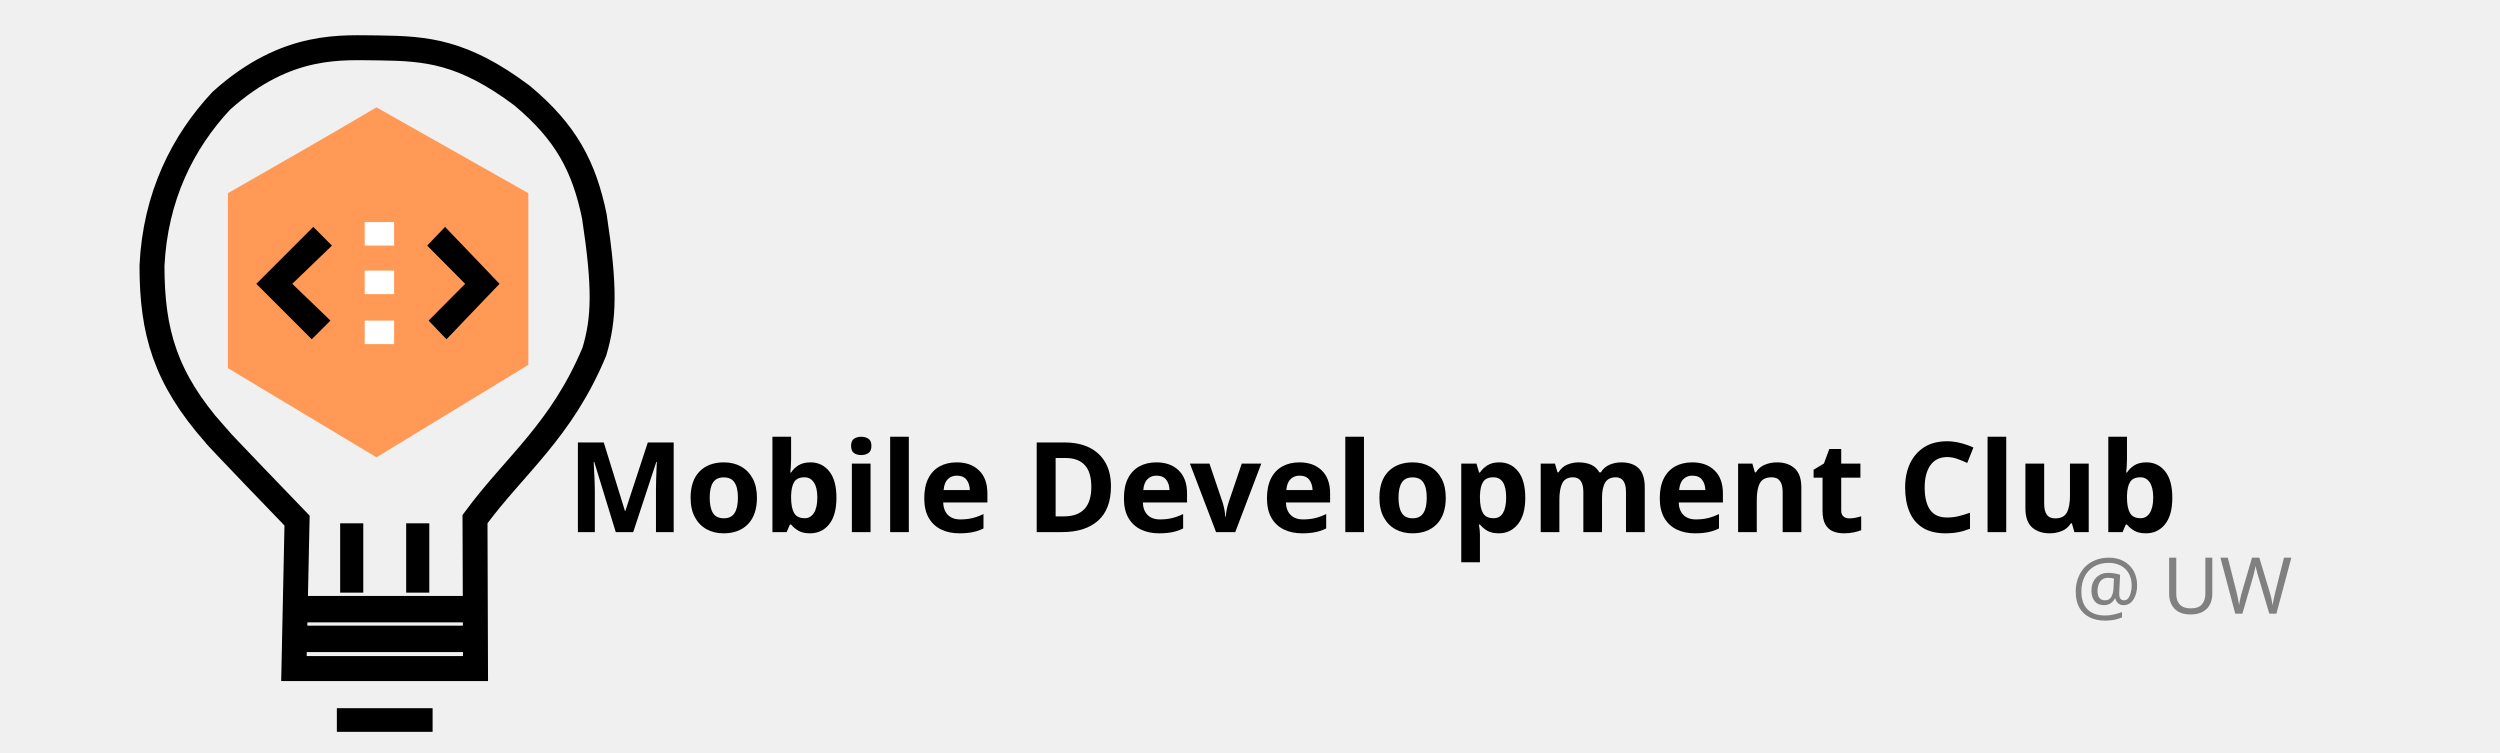
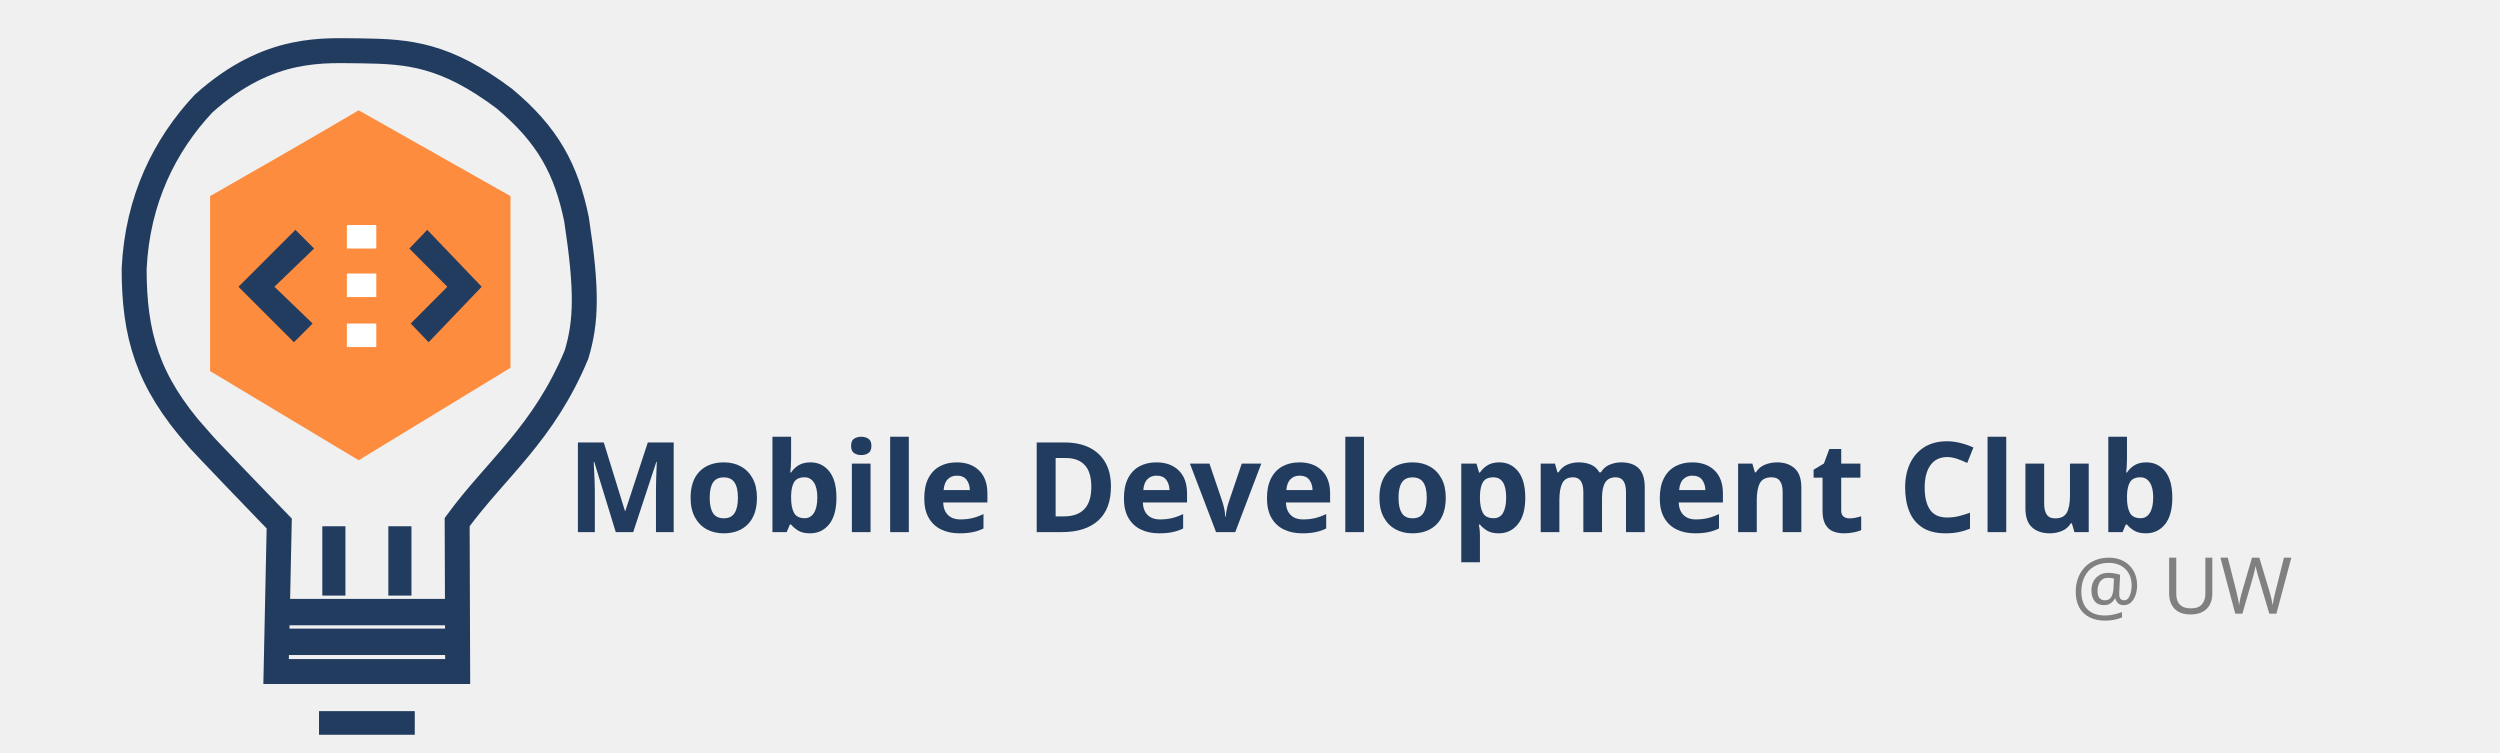
<svg xmlns="http://www.w3.org/2000/svg" width="1700" height="512" viewBox="0 0 449.792 135.467" version="1.1" id="svg8">
  <defs id="defs2" />
-   <g id="layer2" />
-   <g id="layer1">
-     <g id="layer3" style="opacity:1">
-       <path style="fill:#ff9955;fill-opacity:1;stroke:none;stroke-width:0.594px;stroke-linecap:butt;stroke-linejoin:miter;stroke-opacity:1" d="M 67.733,19.315 95.056,34.758 V 65.644 L 67.733,82.275 41.005,66.238 V 34.758 C 50.172,29.514 58.637,24.679 67.733,19.315 Z" id="path915" />
-       <path style="opacity:1;fill:none;stroke:#000000;stroke-width:4.49;stroke-linecap:butt;stroke-linejoin:miter;stroke-miterlimit:4;stroke-dasharray:none;stroke-opacity:1" d="m 68.327,8.623 c -6.534,0 -16.631,-1.188 -28.51,9.503 -6.931,7.408 -11.879,17.225 -12.473,29.698 0,11.879 2.376,20.195 11.285,30.292 -0.265,-0.065 14.817,15.546 14.817,15.546 l -0.562,26.626 23.165,-1e-5 h 9.503 l -0.092,-26.89 c 7.128,-9.701 15.535,-15.875 21.474,-30.13 1.782,-5.94 1.947,-11.511 0,-24.352 C 105.089,29.999 101.865,23.812 93.927,17.198 83.344,9.26 76.729,8.731 68.327,8.623 Z" id="path35" />
-       <rect style="stroke-width:4.49;stroke-miterlimit:4;stroke-dasharray:none" id="rect860" width="29.104" height="4.752" x="54.666" y="107.221" />
-       <rect style="stroke-width:4.49;stroke-miterlimit:4;stroke-dasharray:none" id="rect860-3" width="29.104" height="4.752" x="54.666" y="112.567" />
-       <rect style="stroke-width:4.49;stroke-miterlimit:4;stroke-dasharray:none" id="rect877" width="4.158" height="12.473" x="61.2" y="94.154" />
-       <rect style="stroke-width:4.49;stroke-miterlimit:4;stroke-dasharray:none" id="rect877-6" width="4.158" height="12.473" x="73.079" y="94.154" />
-       <rect style="stroke-width:4.499;stroke-miterlimit:4;stroke-dasharray:none" id="rect897" width="17.225" height="4.254" x="60.606" y="127.416" />
-       <text xml:space="preserve" style="font-style:normal;font-weight:normal;font-size:10.583px;line-height:1.25;font-family:sans-serif;fill:#000000;fill-opacity:1;stroke:none;stroke-width:0.265" x="101.941" y="95.733" id="text28">
-         <tspan id="tspan26" x="101.941" y="95.733" style="font-style:normal;font-variant:normal;font-weight:bold;font-stretch:normal;font-size:22.578px;font-family:sans-serif;-inkscape-font-specification:'sans-serif, Bold';font-variant-ligatures:normal;font-variant-caps:normal;font-variant-numeric:normal;font-variant-east-asian:normal;stroke-width:0.265">Mobile Development Club</tspan>
-       </text>
-       <text xml:space="preserve" style="font-style:normal;font-variant:normal;font-weight:normal;font-stretch:normal;font-size:14.111px;line-height:1.25;font-family:sans-serif;-inkscape-font-specification:'sans-serif, Normal';font-variant-ligatures:normal;font-variant-caps:normal;font-variant-numeric:normal;font-variant-east-asian:normal;fill:#808080;fill-opacity:1;stroke:none;stroke-width:0.265" x="372.644" y="110.409" id="text32">
-         <tspan id="tspan30" x="372.644" y="110.409" style="font-style:normal;font-variant:normal;font-weight:normal;font-stretch:normal;font-size:14.111px;font-family:sans-serif;-inkscape-font-specification:'sans-serif, Normal';font-variant-ligatures:normal;font-variant-caps:normal;font-variant-numeric:normal;font-variant-east-asian:normal;fill:#808080;stroke-width:0.265">@ UW</tspan>
-       </text>
-     </g>
-     <g id="layer4">
-       <path style="fill:#000000;stroke:#000000;stroke-width:0.259px;stroke-linecap:butt;stroke-linejoin:miter;stroke-opacity:1" d="m 80.33,60.854 -3.037,-3.175 6.58,-6.615 -6.833,-6.879 3.037,-3.175 9.617,10.054 z" id="path921" />
-       <rect style="fill:#ffffff;fill-rule:evenodd;stroke-width:0.271" id="rect19" width="5.292" height="4.233" x="65.617" y="39.952" />
-       <path style="fill:#000000;stroke:#000000;stroke-width:0.265px;stroke-linecap:butt;stroke-linejoin:miter;stroke-opacity:1" d="m 56.092,60.854 3.175,-3.175 -6.879,-6.615 7.144,-6.879 -3.175,-3.175 -10.054,10.054 z" id="path919" />
-       <rect style="fill:#ffffff;fill-rule:evenodd;stroke-width:0.271" id="rect19-3" width="5.292" height="4.233" x="65.617" y="48.683" />
-       <rect style="fill:#ffffff;fill-rule:evenodd;stroke-width:0.271" id="rect871" width="5.292" height="4.233" x="65.617" y="57.679" />
+   <g id="layer2">
+     <text xml:space="preserve" style="font-style:normal;font-variant:normal;font-weight:normal;font-stretch:normal;font-size:14.111px;line-height:1.25;font-family:sans-serif;-inkscape-font-specification:'sans-serif, Normal';font-variant-ligatures:normal;font-variant-caps:normal;font-variant-numeric:normal;font-variant-east-asian:normal;fill:#808080;fill-opacity:1;stroke:none;stroke-width:0.265;" x="372.644" y="110.409" id="text32">
+       <tspan id="tspan30" x="372.644" y="110.409" style="font-style:normal;font-variant:normal;font-weight:normal;font-stretch:normal;font-size:14.111px;font-family:sans-serif;-inkscape-font-specification:'sans-serif, Normal';font-variant-ligatures:normal;font-variant-caps:normal;font-variant-numeric:normal;font-variant-east-asian:normal;fill:#808080;stroke-width:0.265;fill-opacity:1;">@ UW</tspan>
+     </text>
+     <text xml:space="preserve" style="font-style:normal;font-weight:normal;font-size:10.583px;line-height:1.25;font-family:sans-serif;fill:#223c5f;fill-opacity:1;stroke:none;stroke-width:0.265;" x="101.941" y="95.733" id="text28">
+       <tspan id="tspan26" x="101.941" y="95.733" style="font-style:normal;font-variant:normal;font-weight:bold;font-stretch:normal;font-size:22.578px;font-family:sans-serif;-inkscape-font-specification:'sans-serif, Bold';font-variant-ligatures:normal;font-variant-caps:normal;font-variant-numeric:normal;font-variant-east-asian:normal;fill:#223c5f;stroke-width:0.265;fill-opacity:1;">Mobile Development Club</tspan>
+     </text>
+     <g id="g102" transform="translate(8.466667)">
+       <g id="layer2-8" />
+       <g id="layer1" transform="translate(-11.67618,0.5291693)">
+         <g id="layer3" style="opacity:1">
+           <path style="fill:#fd8c3e;fill-opacity:1;stroke:none;stroke-width:0.594px;stroke-linecap:butt;stroke-linejoin:miter;stroke-opacity:1" d="M 67.733,19.315 95.056,34.758 V 65.644 L 67.733,82.275 41.005,66.238 V 34.758 C 50.172,29.514 58.637,24.679 67.733,19.315 Z" id="path915" />
+           <path style="opacity:1;fill:none;stroke:#223c5f;stroke-width:4.49;stroke-linecap:butt;stroke-linejoin:miter;stroke-miterlimit:4;stroke-dasharray:none;stroke-opacity:1" d="m 68.327,8.623 c -6.534,0 -16.631,-1.188 -28.51,9.503 -6.931,7.408 -11.879,17.225 -12.473,29.698 0,11.879 2.376,20.195 11.285,30.292 -0.265,-0.065 14.817,15.546 14.817,15.546 l -0.562,26.626 23.165,-1e-5 h 9.503 l -0.092,-26.89 c 7.128,-9.701 15.535,-15.875 21.474,-30.13 1.782,-5.94 1.947,-11.511 0,-24.352 C 105.089,29.999 101.865,23.812 93.927,17.198 83.344,9.26 76.729,8.731 68.327,8.623 Z" id="path35" />
+           <rect style="fill:#223c5f;fill-opacity:1;stroke-width:4.49;stroke-miterlimit:4;stroke-dasharray:none" id="rect860" width="29.104" height="4.752" x="54.666" y="107.221" />
+           <rect style="fill:#223c5f;fill-opacity:1;stroke-width:4.49;stroke-miterlimit:4;stroke-dasharray:none" id="rect860-3" width="29.104" height="4.752" x="54.666" y="112.567" />
+           <rect style="fill:#223c5f;fill-opacity:1;stroke-width:4.49;stroke-miterlimit:4;stroke-dasharray:none" id="rect877" width="4.158" height="12.473" x="61.2" y="94.154" />
+           <rect style="fill:#223c5f;fill-opacity:1;stroke-width:4.49;stroke-miterlimit:4;stroke-dasharray:none" id="rect877-6" width="4.158" height="12.473" x="73.079" y="94.154" />
+           <rect style="fill:#223c5f;fill-opacity:1;stroke-width:4.499;stroke-miterlimit:4;stroke-dasharray:none" id="rect897" width="17.225" height="4.254" x="60.606" y="127.416" />
+         </g>
+         <g id="layer4">
+           <path style="fill:#223c5f;fill-opacity:1;stroke:#223c5f;stroke-width:0.259px;stroke-linecap:butt;stroke-linejoin:miter;stroke-opacity:1" d="m 80.33,60.854 -3.037,-3.175 6.58,-6.615 -6.833,-6.879 3.037,-3.175 9.617,10.054 z" id="path921" />
+           <rect style="fill:#ffffff;fill-rule:evenodd;stroke-width:0.271" id="rect19" width="5.292" height="4.233" x="65.617" y="39.952" />
+           <path style="fill:#223c5f;fill-opacity:1;stroke:#223c5f;stroke-width:0.265px;stroke-linecap:butt;stroke-linejoin:miter;stroke-opacity:1" d="m 56.092,60.854 3.175,-3.175 -6.879,-6.615 7.144,-6.879 -3.175,-3.175 -10.054,10.054 z" id="path919" />
+           <rect style="fill:#ffffff;fill-rule:evenodd;stroke-width:0.271" id="rect19-3" width="5.292" height="4.233" x="65.617" y="48.683" />
+           <rect style="fill:#ffffff;fill-rule:evenodd;stroke-width:0.271" id="rect871" width="5.292" height="4.233" x="65.617" y="57.679" />
+         </g>
+       </g>
    </g>
  </g>
</svg>
